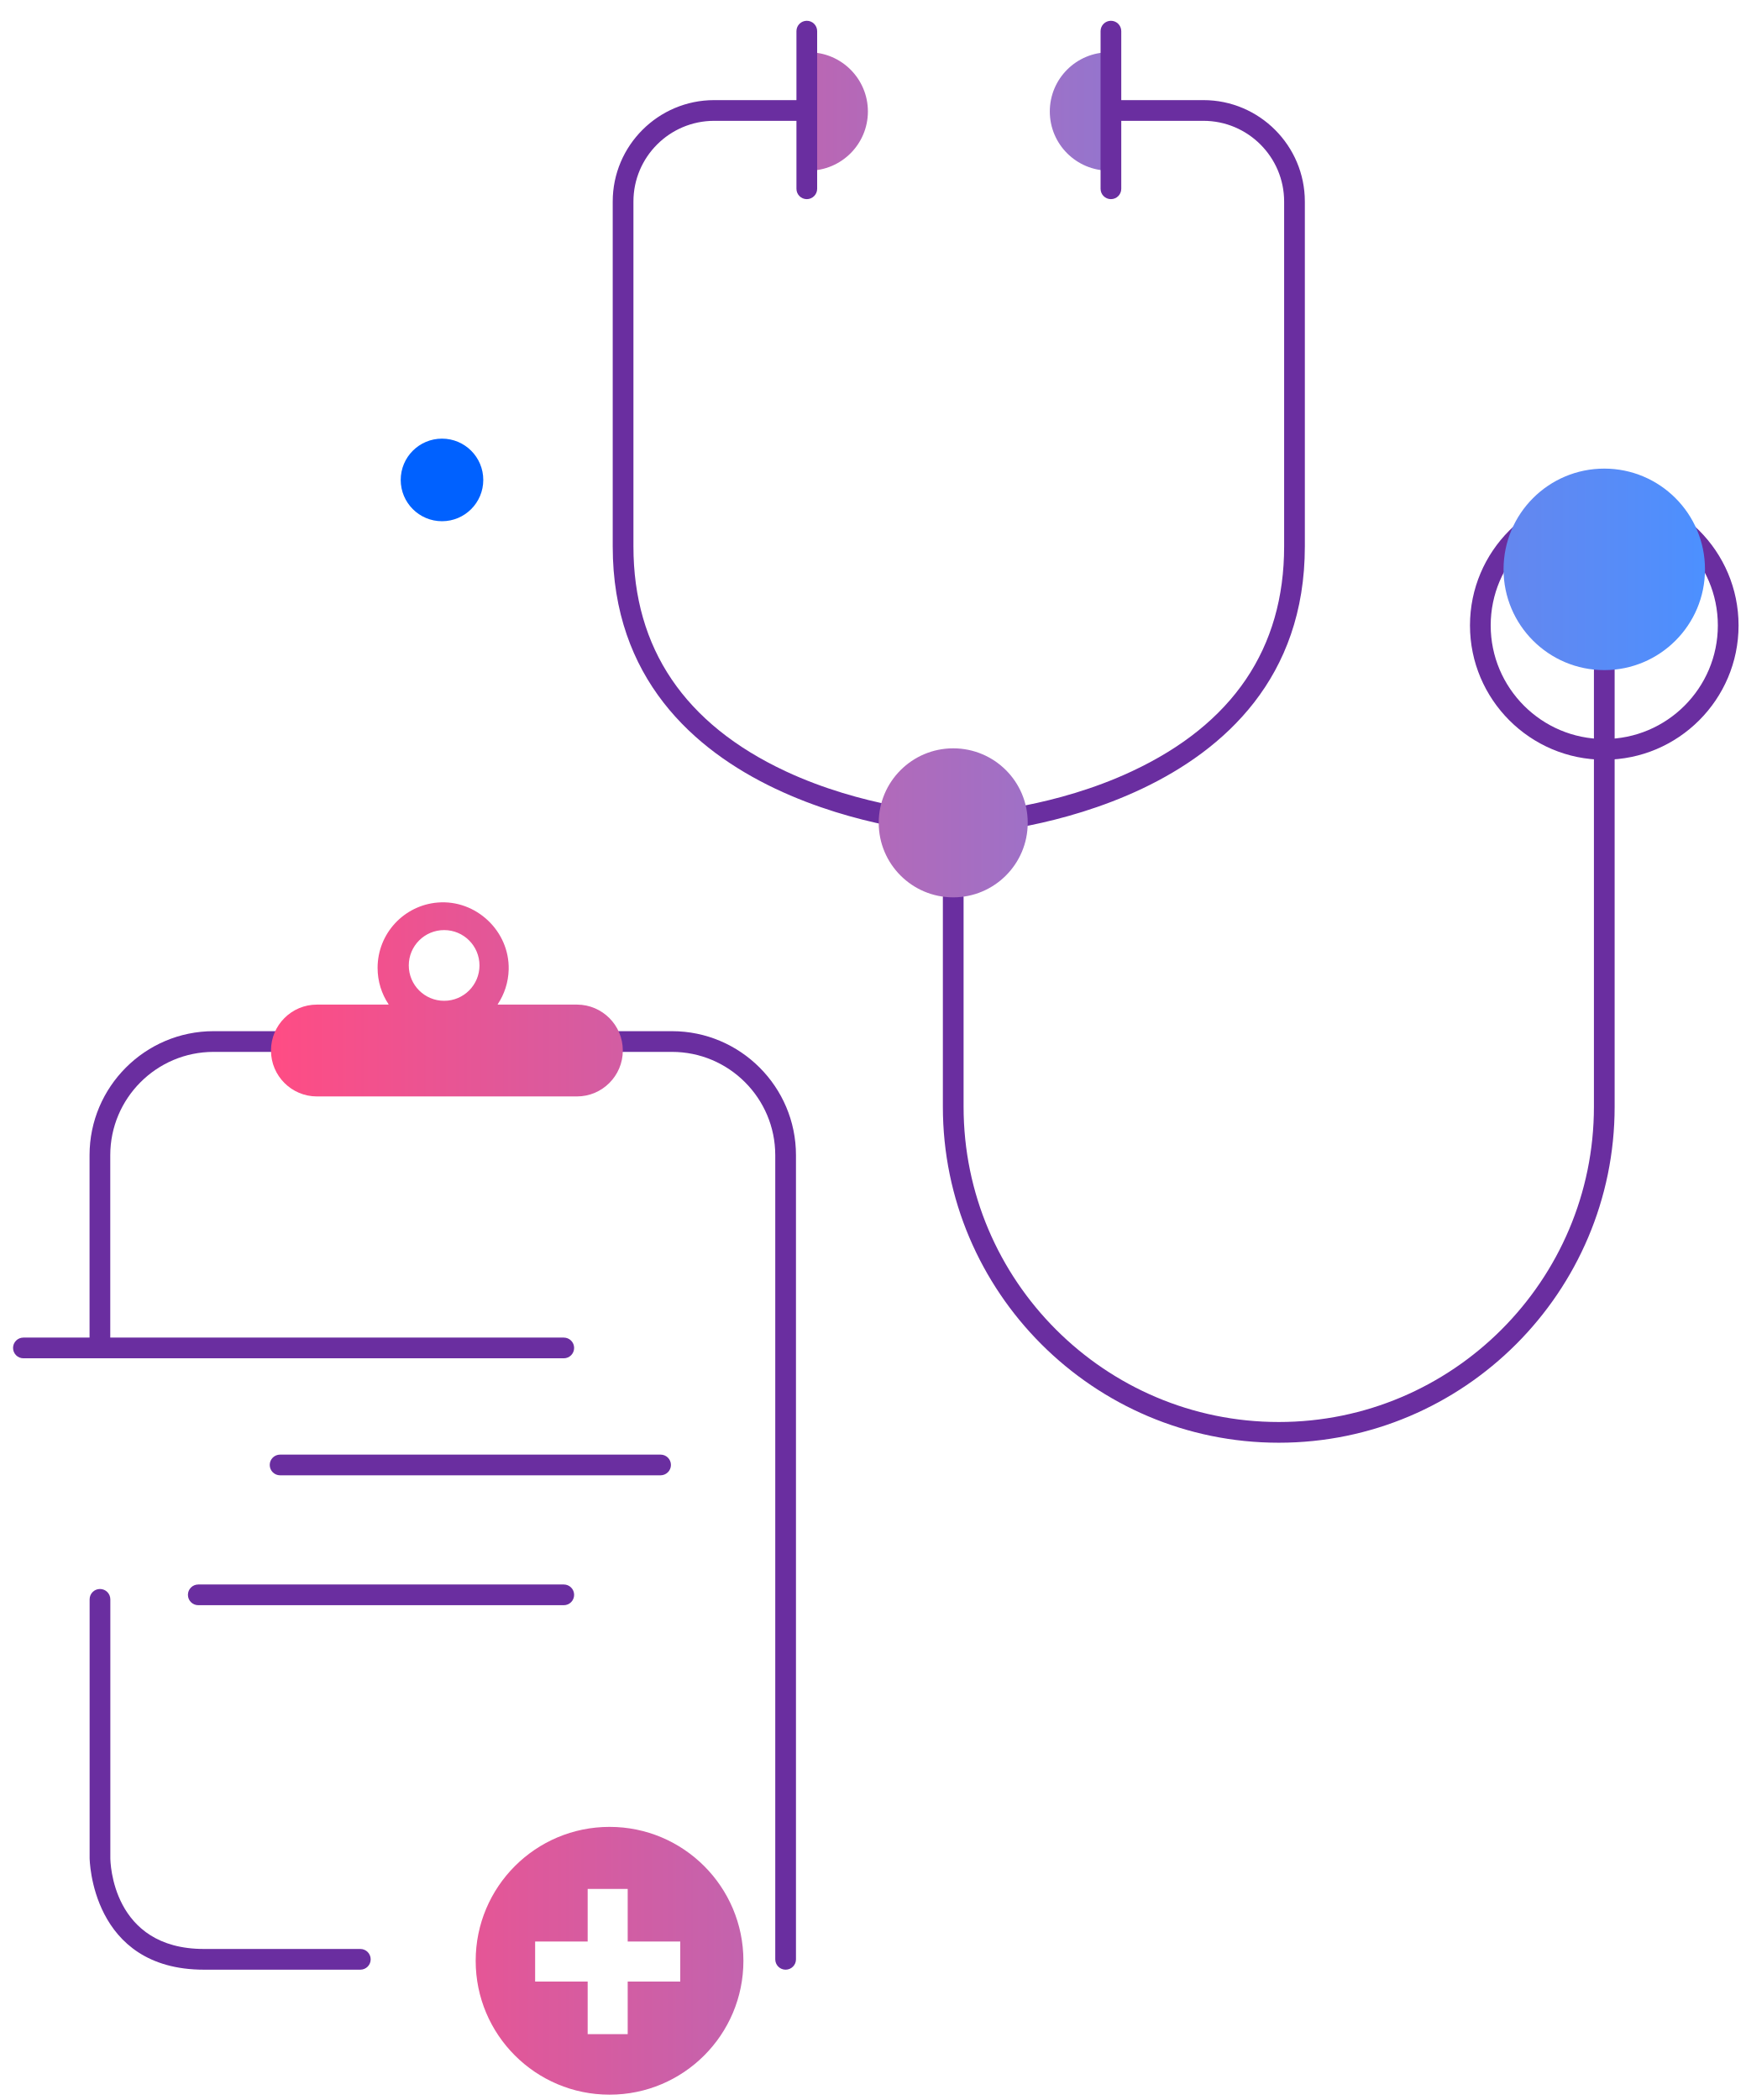
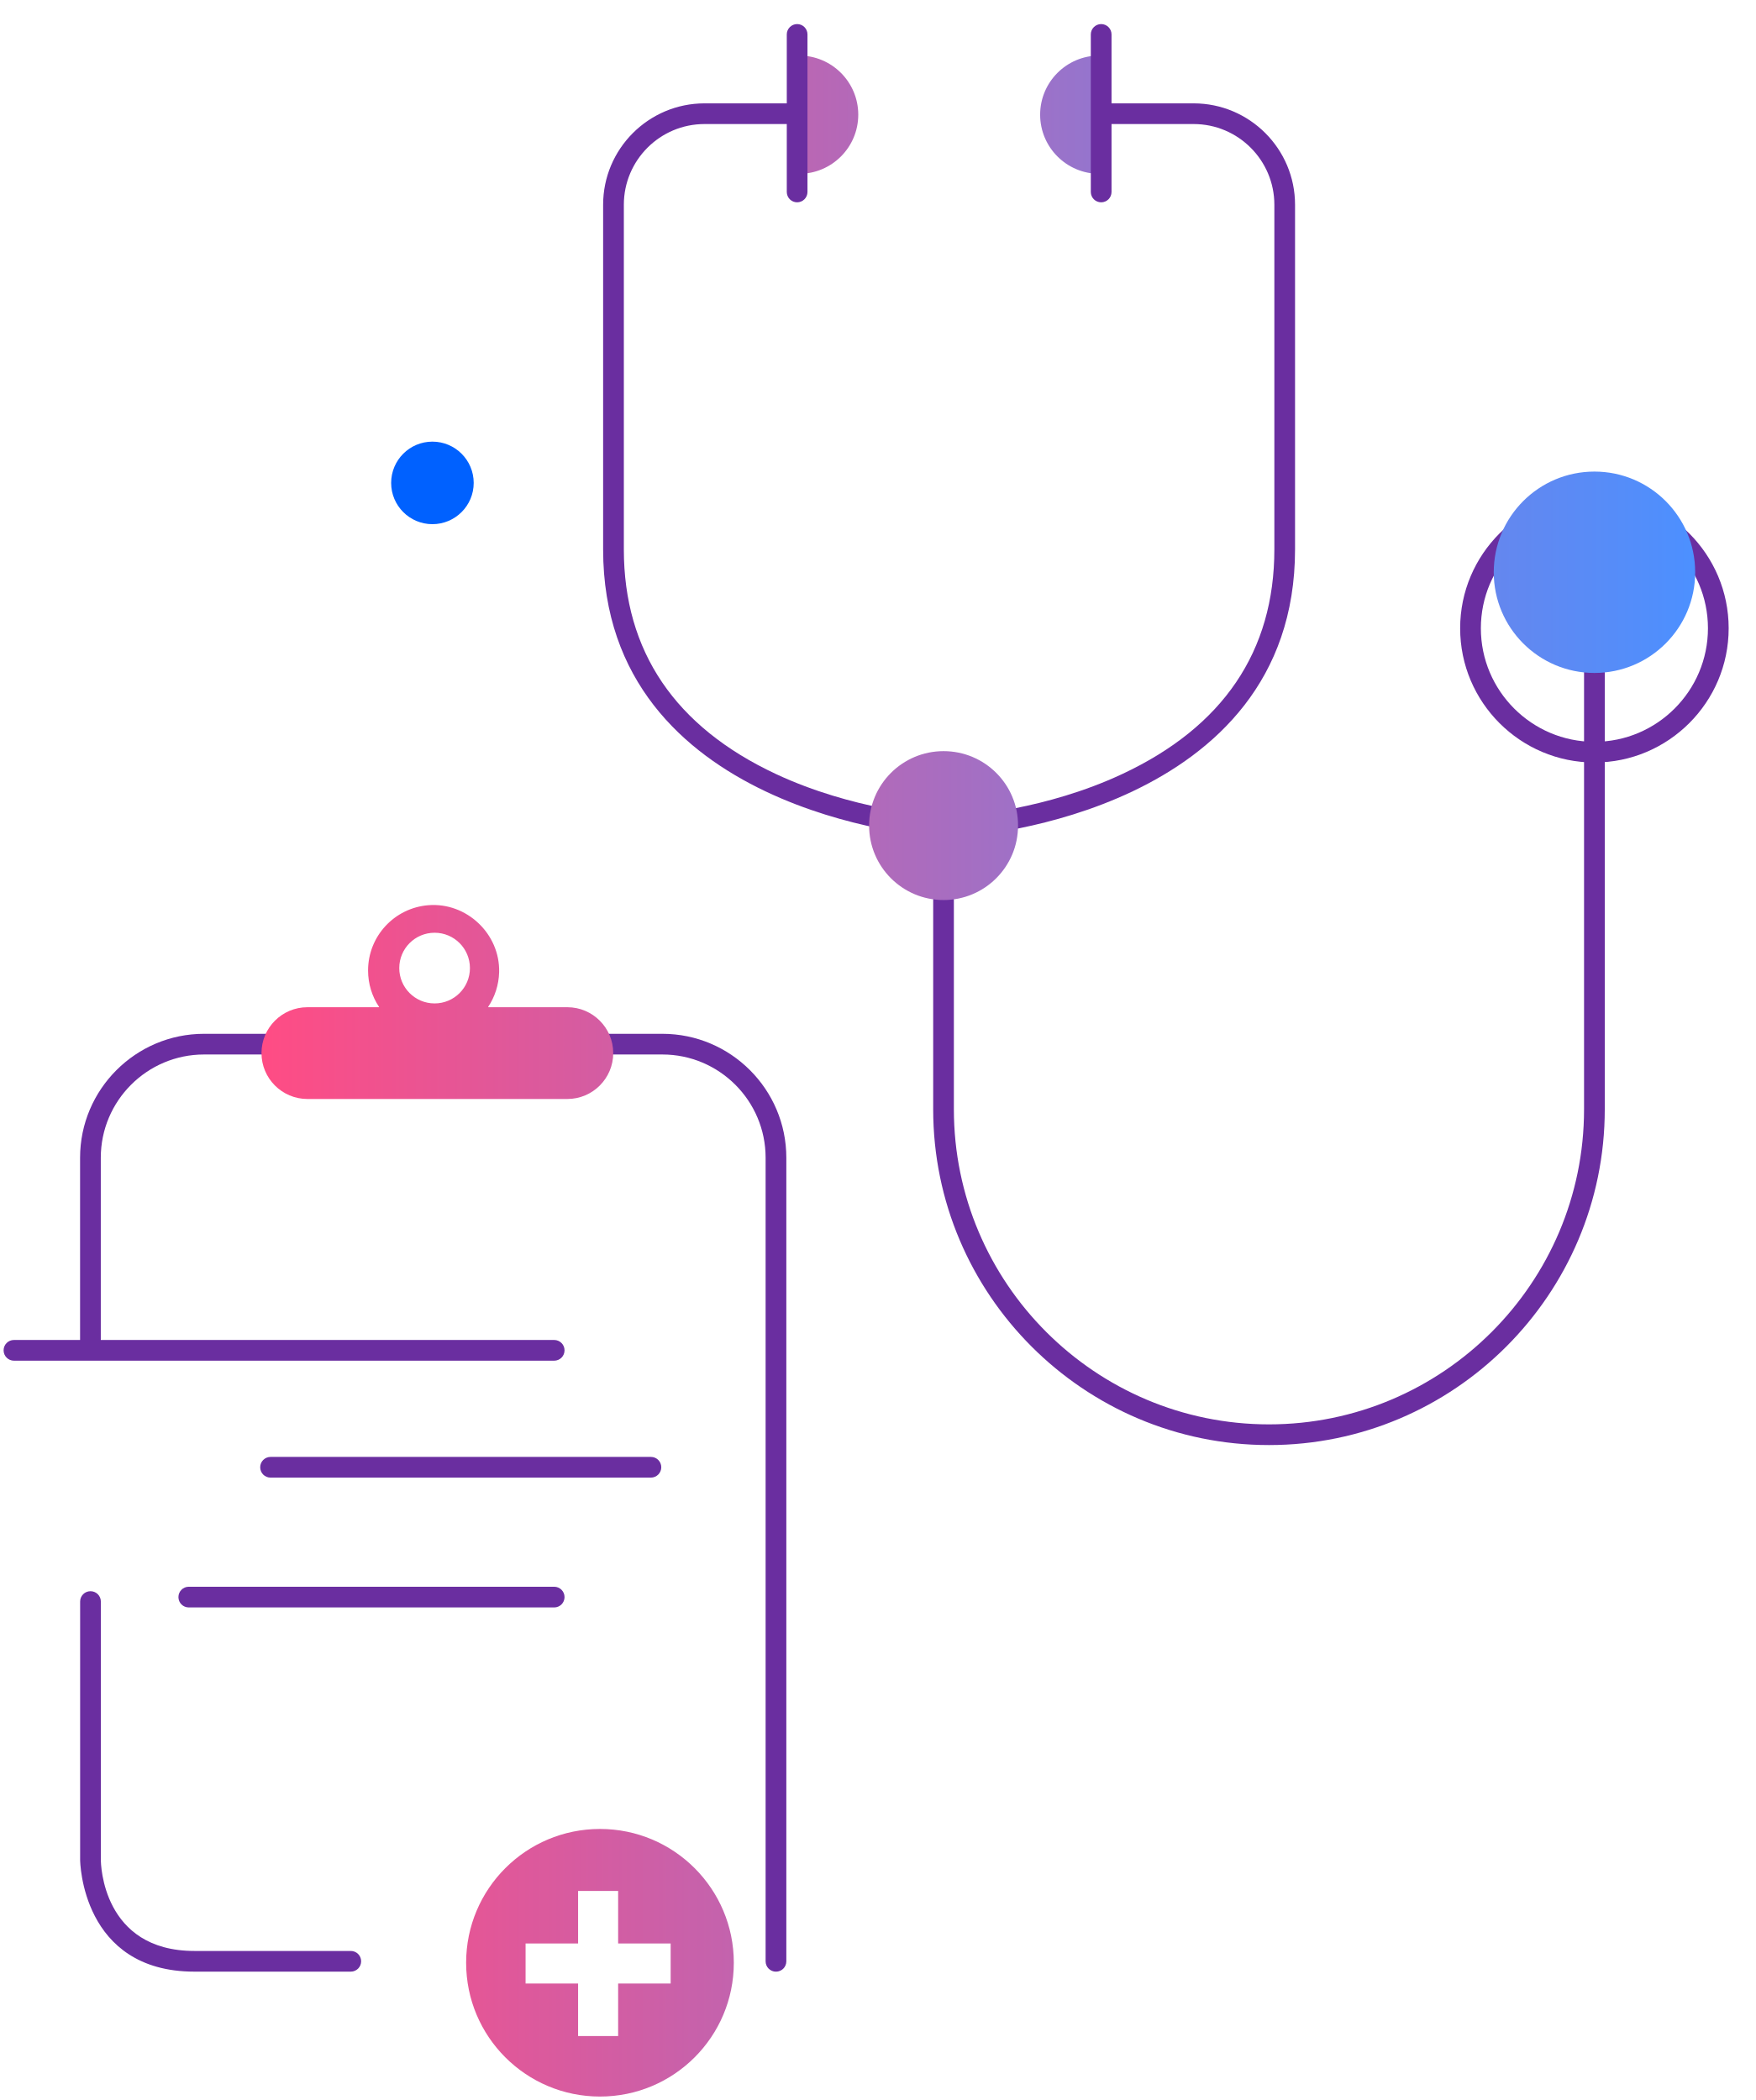
- <svg xmlns="http://www.w3.org/2000/svg" width="74" height="89" viewBox="0 0 74 89" fill="none">
-   <path d="M39.874 35.311C39.866 35.311 39.857 35.311 39.848 35.311C39.711 35.303 25.973 34.331 25.973 23.16V8.542C25.973 6.172 27.902 4.243 30.273 4.243H34.054C34.297 4.243 34.493 4.439 34.493 4.682C34.493 4.925 34.297 5.121 34.054 5.121H30.273C28.385 5.121 26.851 6.655 26.851 8.542V23.157C26.851 27.48 29.023 30.688 33.307 32.689C36.559 34.208 39.869 34.431 39.901 34.433C40.144 34.448 40.328 34.656 40.31 34.899C40.299 35.133 40.106 35.311 39.874 35.311Z" fill="#6A2EA0" />
-   <path d="M41.414 35.311C41.183 35.311 40.99 35.133 40.975 34.899C40.96 34.656 41.145 34.448 41.385 34.433C41.417 34.431 44.727 34.211 47.978 32.689C52.263 30.688 54.434 27.48 54.434 23.157V8.542C54.434 6.658 52.901 5.121 51.013 5.121H47.232C46.989 5.121 46.793 4.925 46.793 4.682C46.793 4.439 46.989 4.243 47.232 4.243H51.013C53.383 4.243 55.312 6.172 55.312 8.542V23.157C55.312 34.328 41.578 35.3 41.437 35.309C41.434 35.311 41.423 35.311 41.414 35.311Z" fill="#6A2EA0" />
-   <path d="M54.206 61.144C46.357 61.144 39.968 54.758 39.968 46.906V38.03C39.968 37.787 40.164 37.591 40.407 37.591C40.65 37.591 40.846 37.787 40.846 38.03V46.906C40.846 54.273 46.84 60.266 54.206 60.266C61.572 60.266 67.566 54.273 67.566 46.906V28.387C67.566 28.144 67.762 27.948 68.004 27.948C68.247 27.948 68.444 28.144 68.444 28.387V46.906C68.444 54.755 62.055 61.144 54.206 61.144Z" fill="#6A2EA0" />
-   <path d="M68.004 32.198C64.864 32.198 62.312 29.643 62.312 26.506C62.312 23.365 64.867 20.814 68.004 20.814C71.142 20.814 73.697 23.368 73.697 26.506C73.697 29.643 71.142 32.198 68.004 32.198ZM68.004 21.691C65.35 21.691 63.19 23.851 63.19 26.506C63.19 29.16 65.35 31.32 68.004 31.32C70.659 31.32 72.819 29.16 72.819 26.506C72.819 23.851 70.659 21.691 68.004 21.691Z" fill="#6A2EA0" />
-   <path d="M18.736 22.09C19.703 22.09 20.486 21.306 20.486 20.34C20.486 19.373 19.703 18.59 18.736 18.59C17.77 18.59 16.986 19.373 16.986 20.34C16.986 21.306 17.77 22.09 18.736 22.09Z" fill="#0061FF" />
-   <path d="M33.302 83.477C33.059 83.477 32.863 83.281 32.863 83.038V48.958C32.863 46.544 30.899 44.58 28.485 44.58H9.052C6.638 44.58 4.674 46.544 4.674 48.958V57.03C4.674 57.273 4.478 57.469 4.235 57.469C3.992 57.469 3.796 57.273 3.796 57.03V48.958C3.796 46.061 6.155 43.702 9.052 43.702H28.485C31.382 43.702 33.741 46.061 33.741 48.958V83.041C33.741 83.281 33.544 83.477 33.302 83.477Z" fill="#6A2EA0" />
-   <path d="M23.898 57.566H0.992C0.75 57.566 0.553 57.369 0.553 57.127C0.553 56.884 0.75 56.688 0.992 56.688H23.898C24.141 56.688 24.337 56.884 24.337 57.127C24.337 57.369 24.141 57.566 23.898 57.566Z" fill="#6A2EA0" />
-   <path d="M27.999 62.525H11.873C11.63 62.525 11.434 62.329 11.434 62.086C11.434 61.843 11.63 61.648 11.873 61.648H28.002C28.244 61.648 28.441 61.843 28.441 62.086C28.441 62.329 28.242 62.525 27.999 62.525Z" fill="#6A2EA0" />
-   <path d="M23.899 68.03H8.405C8.163 68.03 7.966 67.834 7.966 67.591C7.966 67.348 8.163 67.152 8.405 67.152H23.899C24.142 67.152 24.337 67.348 24.337 67.591C24.337 67.834 24.142 68.03 23.899 68.03Z" fill="#6A2EA0" />
-   <path d="M15.274 83.477H8.645C3.855 83.477 3.799 78.788 3.799 78.739V67.782C3.799 67.539 3.995 67.343 4.238 67.343C4.481 67.343 4.677 67.539 4.677 67.782V78.739C4.677 78.897 4.738 82.599 8.645 82.599H15.274C15.517 82.599 15.713 82.795 15.713 83.038C15.713 83.281 15.517 83.477 15.274 83.477Z" fill="#6A2EA0" />
-   <path d="M34.282 7.232H34.2V2.216H34.282C35.666 2.216 36.79 3.34 36.79 4.724C36.79 6.108 35.666 7.232 34.282 7.232ZM40.407 31.715C38.663 31.715 37.249 33.129 37.249 34.873C37.249 36.617 38.663 38.031 40.407 38.031C42.151 38.031 43.565 36.617 43.565 34.873C43.568 33.129 42.154 31.715 40.407 31.715ZM47.01 7.232H47.091V2.216H47.01C45.625 2.216 44.501 3.34 44.501 4.724C44.501 6.108 45.625 7.232 47.01 7.232ZM68.005 19.86C65.646 19.86 63.735 21.771 63.735 24.13C63.735 26.489 65.646 28.4 68.005 28.4C70.363 28.4 72.274 26.489 72.274 24.13C72.274 21.771 70.36 19.86 68.005 19.86ZM26.401 44.522C26.401 45.596 25.529 46.468 24.455 46.468H13.433C12.359 46.468 11.487 45.596 11.487 44.522C11.487 43.448 12.359 42.576 13.433 42.576H16.462C16.471 42.576 16.474 42.567 16.471 42.561C16.175 42.119 16.006 41.59 16.006 41.019C16.006 39.562 17.127 38.367 18.555 38.25C20.179 38.116 21.604 39.462 21.563 41.092C21.549 41.633 21.379 42.14 21.098 42.561C21.095 42.567 21.098 42.576 21.107 42.576H24.46C25.529 42.579 26.401 43.448 26.401 44.522ZM20.325 40.916C20.325 40.088 19.655 39.418 18.827 39.418C17.999 39.418 17.328 40.088 17.328 40.916C17.328 41.745 17.999 42.415 18.827 42.415C19.655 42.415 20.325 41.745 20.325 40.916ZM31.513 83.1C31.513 86.234 28.973 88.774 25.839 88.774C22.704 88.774 20.164 86.234 20.164 83.1C20.164 79.965 22.704 77.425 25.839 77.425C28.973 77.425 31.513 79.965 31.513 83.1ZM28.836 82.283H26.608V80.056H24.911V82.283H22.684V83.981H24.911V86.208H26.608V83.981H28.836V82.283Z" fill="url(#paint0_linear)" />
-   <path d="M34.2 8.44C33.957 8.44 33.761 8.244 33.761 8.001V1.32C33.761 1.077 33.957 0.881 34.2 0.881C34.443 0.881 34.639 1.077 34.639 1.32V8.001C34.639 8.244 34.44 8.44 34.2 8.44Z" fill="#6A2EA0" />
-   <path d="M47.092 8.44C46.849 8.44 46.653 8.244 46.653 8.001V1.32C46.653 1.077 46.849 0.881 47.092 0.881C47.334 0.881 47.53 1.077 47.53 1.32V8.001C47.53 8.244 47.334 8.44 47.092 8.44Z" fill="#6A2EA0" />
+ <svg xmlns="http://www.w3.org/2000/svg" width="61" height="73" viewBox="0 0 61 73" fill="none">
+   <path d="M32.355 29.058C32.348 29.058 32.341 29.058 32.334 29.058C32.221 29.051 20.961 28.255 20.961 19.099V7.117C20.961 5.174 22.542 3.593 24.485 3.593H27.584C27.783 3.593 27.944 3.753 27.944 3.953C27.944 4.152 27.783 4.312 27.584 4.312H24.485C22.938 4.312 21.681 5.569 21.681 7.117V19.096C21.681 22.639 23.46 25.268 26.972 26.909C29.637 28.154 32.35 28.337 32.377 28.339C32.576 28.351 32.727 28.521 32.713 28.72C32.703 28.912 32.545 29.058 32.355 29.058Z" fill="#6A2EA0" />
+   <path d="M33.616 29.058C33.427 29.058 33.269 28.912 33.257 28.72C33.245 28.521 33.396 28.351 33.592 28.339C33.619 28.337 36.332 28.157 38.997 26.909C42.509 25.268 44.289 22.639 44.289 19.096V7.117C44.289 5.572 43.032 4.312 41.484 4.312H38.385C38.186 4.312 38.025 4.152 38.025 3.953C38.025 3.753 38.186 3.593 38.385 3.593H41.484C43.428 3.593 45.008 5.174 45.008 7.117V19.096C45.008 28.253 33.751 29.049 33.636 29.056C33.633 29.058 33.623 29.058 33.616 29.058Z" fill="#6A2EA0" />
+   <path d="M44.102 50.233C37.668 50.233 32.432 44.999 32.432 38.563V31.287C32.432 31.088 32.592 30.927 32.791 30.927C32.991 30.927 33.151 31.088 33.151 31.287V38.563C33.151 44.601 38.064 49.514 44.102 49.514C50.14 49.514 55.052 44.601 55.052 38.563V23.383C55.052 23.184 55.213 23.023 55.412 23.023C55.611 23.023 55.772 23.184 55.772 23.383V38.563C55.772 44.996 50.535 50.233 44.102 50.233Z" fill="#6A2EA0" />
+   <path d="M55.412 26.506C52.838 26.506 50.746 24.412 50.746 21.84C50.746 19.267 52.84 17.175 55.412 17.175C57.983 17.175 60.078 19.269 60.078 21.84C60.078 24.412 57.983 26.506 55.412 26.506ZM55.412 17.894C53.236 17.894 51.466 19.665 51.466 21.84C51.466 24.016 53.236 25.787 55.412 25.787C57.587 25.787 59.358 24.016 59.358 21.84C59.358 19.665 57.587 17.894 55.412 17.894Z" fill="#6A2EA0" />
+   <path d="M15.028 18.221C15.82 18.221 16.463 17.579 16.463 16.787C16.463 15.995 15.82 15.352 15.028 15.352C14.236 15.352 13.594 15.995 13.594 16.787C13.594 17.579 14.236 18.221 15.028 18.221Z" fill="#0061FF" />
+   <path d="M26.968 68.539C26.769 68.539 26.608 68.378 26.608 68.179V40.245C26.608 38.266 24.999 36.656 23.02 36.656H7.091C5.112 36.656 3.503 38.266 3.503 40.245V46.861C3.503 47.06 3.342 47.221 3.143 47.221C2.944 47.221 2.783 47.06 2.783 46.861V40.245C2.783 37.87 4.717 35.937 7.091 35.937H23.02C25.394 35.937 27.328 37.87 27.328 40.245V68.181C27.328 68.378 27.167 68.539 26.968 68.539Z" fill="#6A2EA0" />
+   <path d="M19.26 47.3H0.485C0.286 47.3 0.125 47.139 0.125 46.94C0.125 46.741 0.286 46.58 0.485 46.58H19.26C19.459 46.58 19.62 46.741 19.62 46.94C19.62 47.139 19.459 47.3 19.26 47.3Z" fill="#6A2EA0" />
+   <path d="M22.62 51.365H9.403C9.204 51.365 9.043 51.204 9.043 51.005C9.043 50.806 9.204 50.645 9.403 50.645H22.623C22.822 50.645 22.982 50.806 22.982 51.005C22.982 51.204 22.819 51.365 22.62 51.365Z" fill="#6A2EA0" />
+   <path d="M19.26 55.878H6.561C6.362 55.878 6.201 55.717 6.201 55.518C6.201 55.319 6.362 55.158 6.561 55.158H19.26C19.459 55.158 19.62 55.319 19.62 55.518C19.62 55.717 19.459 55.878 19.26 55.878Z" fill="#6A2EA0" />
+   <path d="M12.191 68.538H6.758C2.831 68.538 2.785 64.695 2.785 64.654V55.673C2.785 55.474 2.946 55.313 3.145 55.313C3.344 55.313 3.505 55.474 3.505 55.673V64.654C3.505 64.784 3.555 67.819 6.758 67.819H12.191C12.39 67.819 12.551 67.979 12.551 68.178C12.551 68.377 12.39 68.538 12.191 68.538Z" fill="#6A2EA0" />
+   <path d="M27.772 6.042H27.705V1.931H27.772C28.907 1.931 29.828 2.852 29.828 3.986C29.828 5.121 28.907 6.042 27.772 6.042ZM32.793 26.111C31.363 26.111 30.205 27.269 30.205 28.699C30.205 30.129 31.363 31.287 32.793 31.287C34.223 31.287 35.381 30.129 35.381 28.699C35.384 27.269 34.225 26.111 32.793 26.111ZM38.205 6.042H38.272V1.931H38.205C37.07 1.931 36.149 2.852 36.149 3.986C36.149 5.121 37.07 6.042 38.205 6.042ZM55.414 16.393C53.48 16.393 51.914 17.959 51.914 19.893C51.914 21.826 53.48 23.393 55.414 23.393C57.347 23.393 58.914 21.826 58.914 19.893C58.914 17.959 57.345 16.393 55.414 16.393ZM21.312 36.608C21.312 37.488 20.597 38.203 19.717 38.203H10.683C9.803 38.203 9.088 37.488 9.088 36.608C9.088 35.727 9.803 35.013 10.683 35.013H13.166C13.173 35.013 13.175 35.005 13.173 35.001C12.931 34.638 12.792 34.204 12.792 33.736C12.792 32.542 13.71 31.563 14.881 31.467C16.212 31.357 17.381 32.46 17.347 33.796C17.335 34.24 17.196 34.655 16.966 35.001C16.963 35.005 16.966 35.013 16.973 35.013H19.722C20.597 35.015 21.312 35.727 21.312 36.608ZM16.332 33.653C16.332 32.974 15.783 32.424 15.104 32.424C14.425 32.424 13.876 32.974 13.876 33.653C13.876 34.331 14.425 34.881 15.104 34.881C15.783 34.881 16.332 34.331 16.332 33.653ZM25.503 68.229C25.503 70.798 23.421 72.88 20.852 72.88C18.282 72.88 16.2 70.798 16.2 68.229C16.2 65.66 18.282 63.578 20.852 63.578C23.421 63.578 25.503 65.66 25.503 68.229ZM23.308 67.56H21.483V65.734H20.091V67.56H18.266V68.951H20.091V70.776H21.483V68.951H23.308V67.56Z" fill="url(#paint0_linear)" />
+   <path d="M27.704 7.033C27.505 7.033 27.344 6.872 27.344 6.673V1.197C27.344 0.998 27.505 0.837 27.704 0.837C27.903 0.837 28.063 0.998 28.063 1.197V6.673C28.063 6.872 27.9 7.033 27.704 7.033Z" fill="#6A2EA0" />
+   <path d="M38.27 7.033C38.071 7.033 37.91 6.872 37.91 6.673V1.197C37.91 0.998 38.071 0.837 38.27 0.837C38.469 0.837 38.63 0.998 38.63 1.197V6.673C38.63 6.872 38.469 7.033 38.27 7.033Z" fill="#6A2EA0" />
  <defs>
-     <linearGradient id="paint0_linear" x1="11.488" y1="45.496" x2="72.274" y2="45.496" gradientUnits="userSpaceOnUse">
+     <linearGradient id="paint0_linear" x1="9.089" y1="37.406" x2="58.913" y2="37.406" gradientUnits="userSpaceOnUse">
      <stop stop-color="#FF4C84" />
      <stop offset="0.603" stop-color="#9176D0" />
      <stop offset="1" stop-color="#4C90FF" />
    </linearGradient>
  </defs>
</svg>
